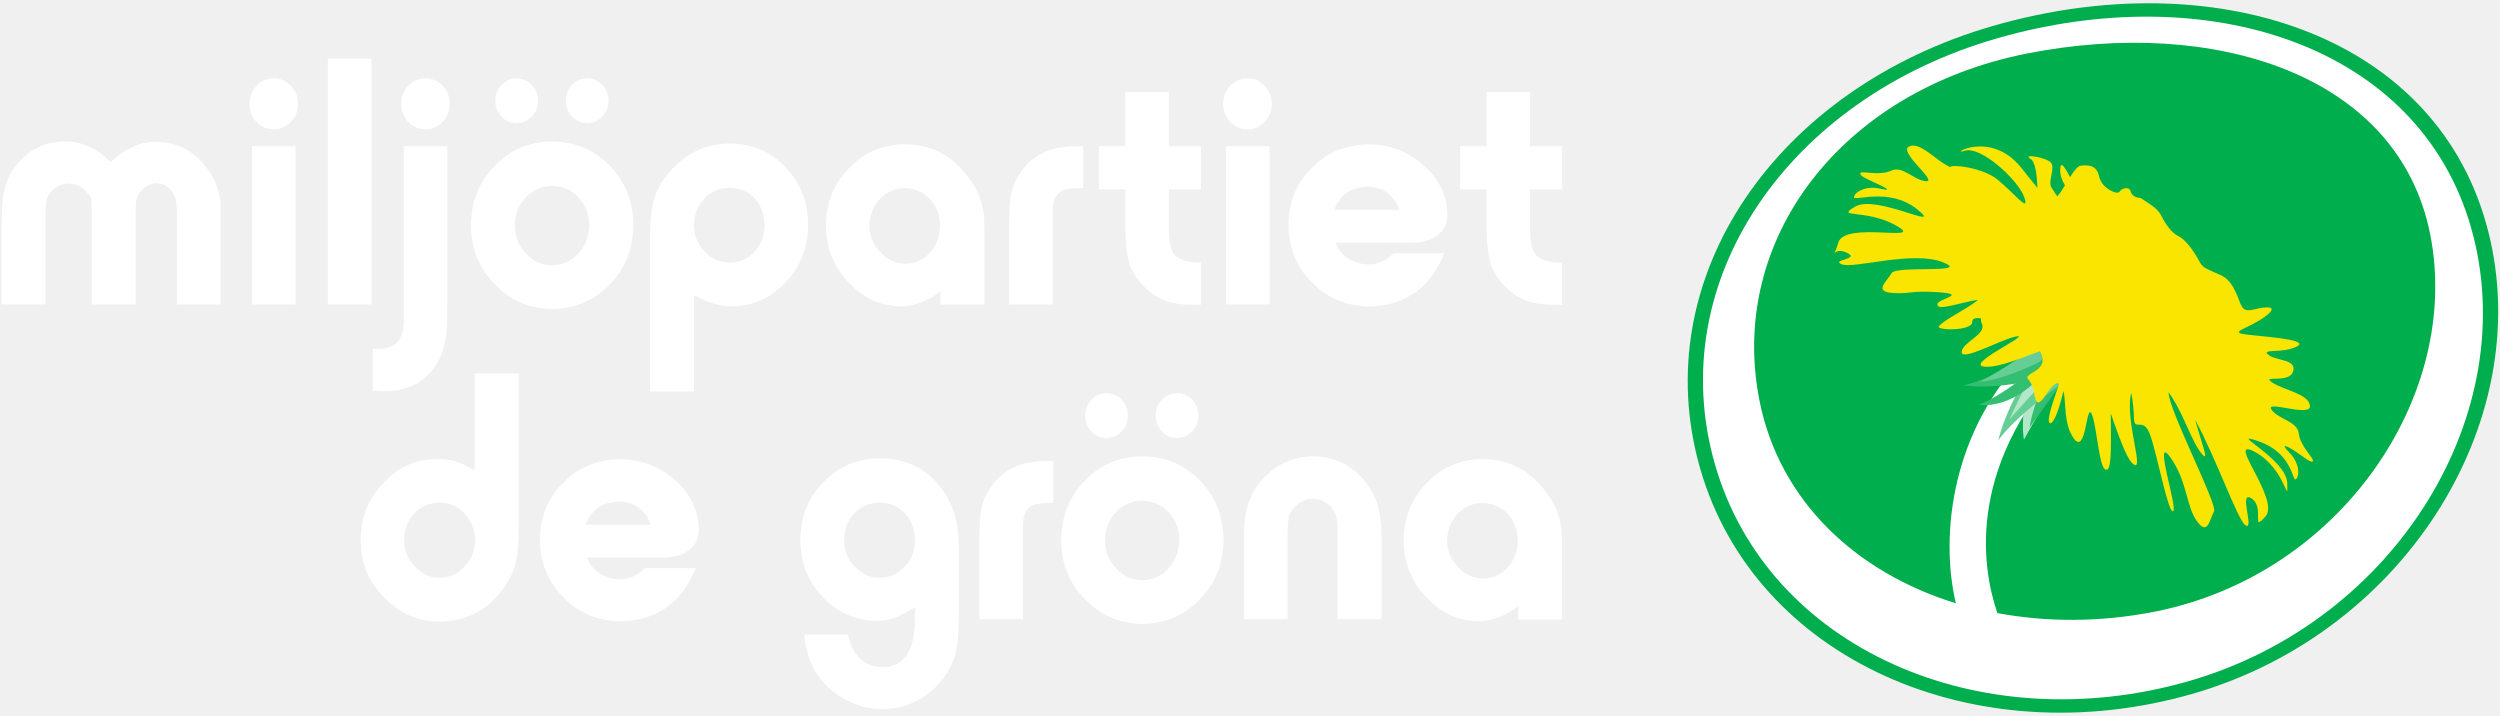
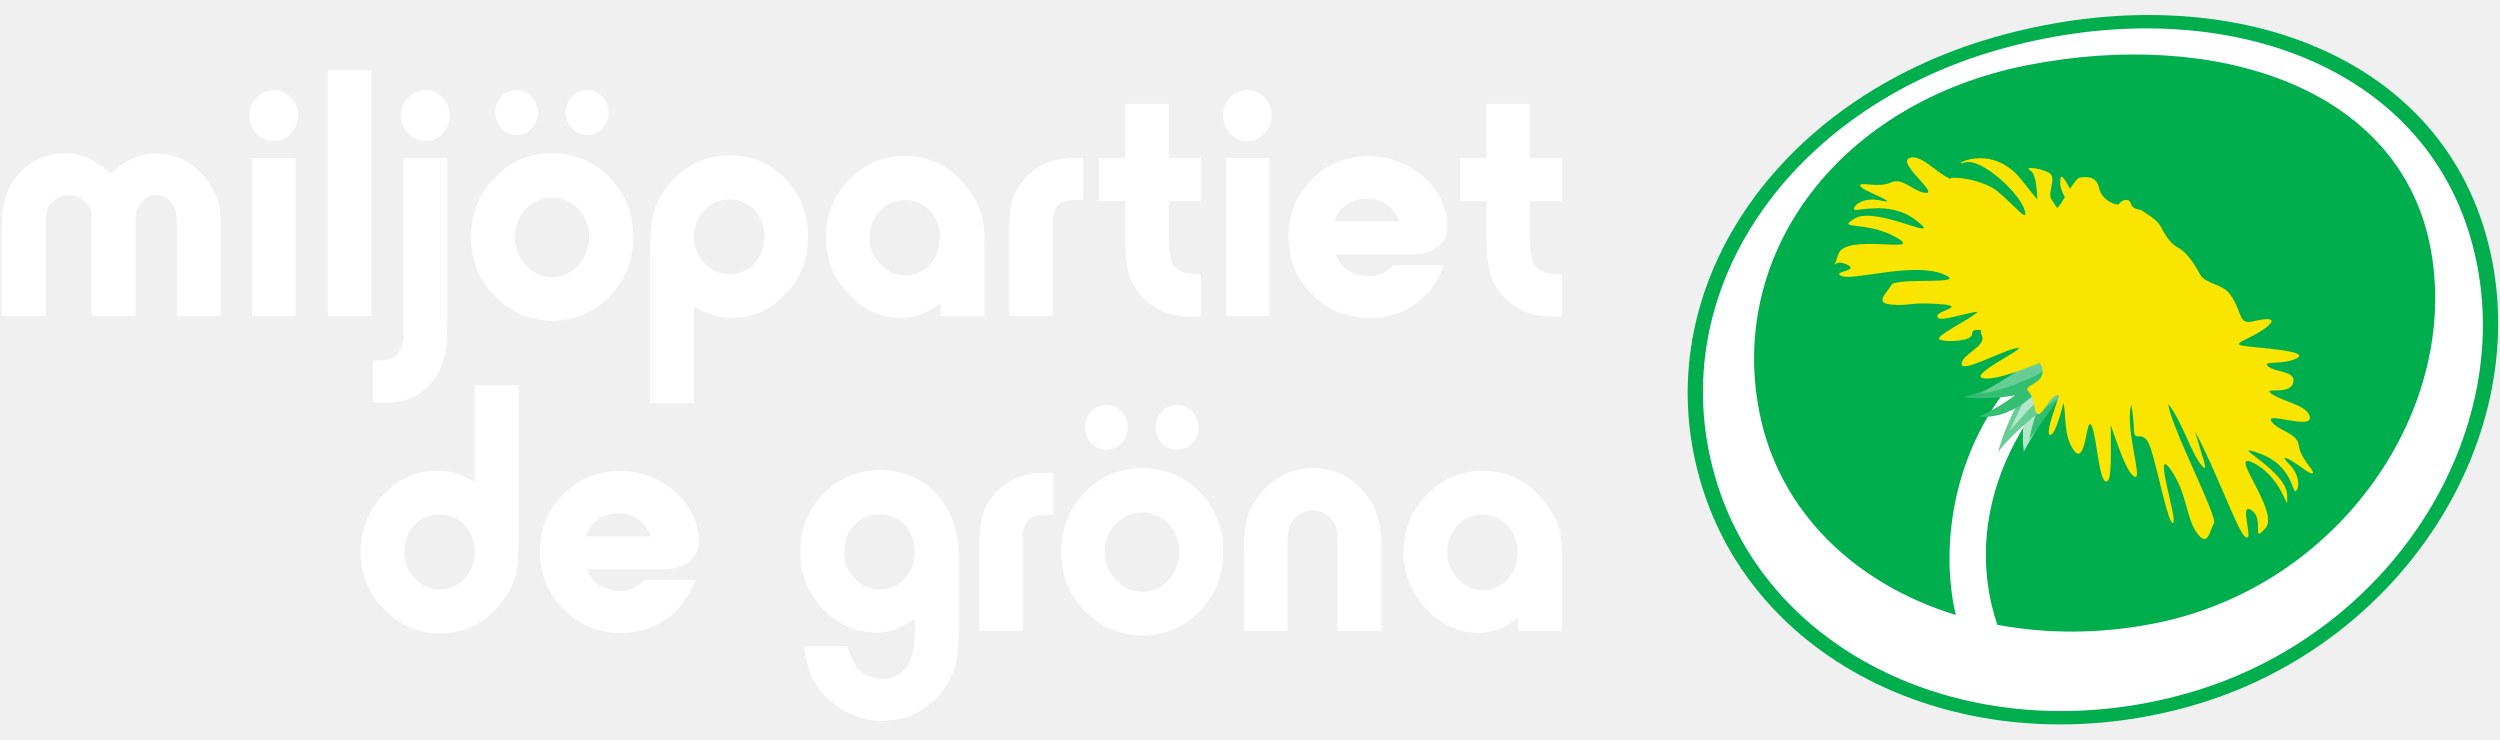
- <svg xmlns="http://www.w3.org/2000/svg" version="1.1" id="Lager_1" x="0px" y="0px" width="426px" height="122px" viewBox="0 0 426 122" enable-background="new 0 0 426 122" xml:space="preserve">
+ <svg xmlns="http://www.w3.org/2000/svg" version="1.1" id="Lager_1" x="0px" y="0px" width="426px" height="126px" viewBox="0 -2 426 126" enable-background="new 0 -2 426 126" xml:space="preserve">
  <g>
-     <path fill="#00AE4D" d="M423.579,37.881c9.324,32.568-13.09,69.769-50.064,80.371c-36.96,10.578-74.476-5.895-83.817-38.449   c-9.322-32.556,13.096-64.843,50.057-75.432C376.726-6.219,414.258,5.35,423.579,37.881z" />
+     <path fill="#00AE4D" d="M423.571,37.881c9.324,32.568-13.09,69.77-50.063,80.371c-36.96,10.578-74.477-5.895-83.817-38.449   c-9.321-32.556,13.097-64.843,50.058-75.432C376.718-6.219,414.25,5.35,423.571,37.881z" />
    <g>
-       <path fill="#FFFFFF" d="M421.063,38.77c-8.979-31.322-45.099-42.451-80.665-32.264C304.82,16.697,283.247,47.783,292.221,79.1    c8.962,31.341,45.08,47.18,80.664,36.986C408.463,105.898,430.021,70.086,421.063,38.77z M367.125,104.235    c-9.259,1.823-18.368,1.8-26.776,0.234c-2.709-7.956-5.528-25.897,13.459-44.999l-7.896,0.346    c-13.454,13.244-15.37,31.503-12.634,42.98c-17.073-5.255-30.114-17.5-33.475-34.588c-5.388-27.33,13.892-52.846,45.691-59.108    c31.812-6.247,63.239,3.536,68.621,30.878C419.492,67.3,398.929,97.977,367.125,104.235z" />
+       <path fill="#FFFFFF" d="M421.055,38.77C412.076,7.448,375.956-3.681,340.39,6.506c-35.578,10.191-57.15,41.277-48.177,72.594    c8.962,31.342,45.08,47.181,80.664,36.986C408.455,105.898,430.013,70.086,421.055,38.77z M367.117,104.234    c-9.26,1.824-18.368,1.801-26.776,0.234c-2.709-7.955-5.528-25.896,13.459-44.999l-7.896,0.346    c-13.454,13.245-15.37,31.502-12.634,42.98c-17.073-5.255-30.114-17.5-33.475-34.588c-5.388-27.33,13.892-52.846,45.69-59.108    c31.812-6.247,63.239,3.536,68.621,30.878C419.484,67.3,398.921,97.977,367.117,104.234z" />
      <g>
        <g>
-           <path fill="#B2E7CA" d="M356.864,57.201c-6.685,7.762-11.991,17.729-11.991,17.729s-1.86-9.46,6.723-20.69" />
-           <path fill="#33BE71" d="M353.242,62.375c-0.962,1.647-7.406,10.455-7.406,10.455s0.75-5.513,4.432-10.915" />
+           <path fill="#B2E7CA" d="M356.856,57.201c-6.685,7.762-11.991,17.729-11.991,17.729s-1.859-9.46,6.724-20.689" />
+           <path fill="#33BE71" d="M353.234,62.375c-0.962,1.646-7.405,10.455-7.405,10.455s0.75-5.514,4.432-10.915" />
        </g>
        <g>
          <g>
-             <path fill="#66CE94" d="M351.044,57.056c-8.271,8.089-10.561,17.999-10.561,17.999s4.085-6.049,17.616-13.986" />
+             <path fill="#66CE94" d="M351.036,57.056c-8.271,8.088-10.562,17.999-10.562,17.999s4.085-6.049,17.616-13.986" />
          </g>
-           <path fill="#B2E7CA" d="M347.596,61.773c-1.974,2.438-5.175,9.695-5.175,9.695s4.713-5.445,7.879-8.367" />
+           <path fill="#B2E7CA" d="M347.588,61.773c-1.975,2.438-5.175,9.694-5.175,9.694s4.713-5.444,7.879-8.366" />
        </g>
        <g>
-           <path fill="#33BE71" d="M351.666,55.649c-8.279,8.078-17.036,10.012-17.036,10.012s10.557,1.923,24.087-6.007" />
-           <path fill="#66CE94" d="M349.121,60.904c-8.201,4.158-11.718,4.143-11.718,4.143s5.412-2.865,9.516-6.177" />
+           <path fill="#33BE71" d="M351.657,55.649c-8.278,8.078-17.035,10.012-17.035,10.012s10.557,1.923,24.087-6.007" />
+           <path fill="#66CE94" d="M349.113,60.904c-8.2,4.159-11.718,4.143-11.718,4.143s5.412-2.865,9.517-6.177" />
        </g>
-         <path fill="#33BE71" d="M348.971,60.127c-5.774,6.623-11.778,8.844-11.778,8.844s5.335,1.037,10.712-5.076" />
+         <path fill="#33BE71" d="M348.963,60.127c-5.774,6.623-11.778,8.844-11.778,8.844s5.335,1.037,10.712-5.076" />
      </g>
-       <path fill="#F9E500" d="M391.722,73.91c-0.249-2.189-3.454-2.406-4.662-4.112c-1.195-1.71,6.771,1.409,6.556-0.653    c-0.212-2.062-4.461-2.637-6.444-3.98c-1.984-1.35,2.927,0.284,3.572-1.871c0.643-2.154-2.898-1.756-4.219-2.843    c-1.332-1.101,2.581-0.142,4.926-1.446c2.354-1.312-7.714-1.732-9.438-2.127c-1.72-0.403,1.401-1.053,3.944-2.926    c2.543-1.887,0.317-1.771-1.944-1.211c-2.264,0.54-1.974-0.777-3.137-3.156c-1.182-2.377-2.02-2.502-3.857-3.314    c-1.814-0.815-1.772-0.905-2.523-2.223c-0.729-1.334-2.142-3.283-3.313-3.83c-1.174-0.561-2.175-2.037-2.822-3.313    c-0.65-1.276-1.264-1.624-3.587-3.168c0,0-1.386,0.008-1.686-1.071c-0.311-1.088-1.672-0.488-1.959,0.039    c-0.301,0.516-3.008-0.557-3.438-2.635c-0.427-2.07-2.084-1.979-3.205-1.82c-0.491,0.078-1.11,0.928-1.744,1.929    c-0.82-1.526-1.648-2.995-1.683-1.302c-0.029,1.217,0.447,2.083,0.813,2.707c-0.483,0.799-0.942,1.512-1.325,1.869    c-0.304-0.471-0.64-1-0.951-1.445c-0.753-1.053,0.743-3.416-0.161-4.337c-0.92-0.933-4.976-1.497-3.441-0.601    c0.827,0.47,1.08,2.65,1.192,4.941c-0.684-0.814-1.521-1.859-2.679-3.32c-5.315-6.783-12.562-2.064-9.747-2.994    c2.812-0.92,9.252,5.113,10.177,7.928c0.927,2.805-1.665-0.717-4.673-3.113c-2.374-1.874-7.554-2.613-8.057-2.023l-0.136-0.15    c-2.185-0.967-4.919-4.288-6.786-3.373c-1.86,0.908,4.987,6.025,2.909,5.904c-2.095-0.125-3.949-2.736-5.957-1.782    c-2.01,0.944-5.087-0.062-5.231,0.414c-0.147,0.499,1.177,1.011,2.617,1.7c1.458,0.671,3.141,1.475,0.716,0.938    c-2.435-0.536-4.3,0.581-4.429,1.441c-0.117,0.844,5.966-1.783,10.775,2.085c4.808,3.891-6.882-2.563-10.527-0.484    c-3.635,2.104,1.795,0.326,6.993,3.283c5.191,2.963-8.765-0.85-9.888,2.846c-1.123,3.721-1.159,0.562,1.375,1.727    c2.552,1.172-2.734,1.176-0.807,1.997c1.926,0.838,12.063-2.385,17.197-0.361c5.138,2.027-7.969,0.489-8.728,1.888    c-0.766,1.406-3.061,3.09,0.102,3.351c3.142,0.247,2.995-0.469,8.01-0.106c5.032,0.377-0.34,1.103-0.274,2.049    c0.048,0.938,2.047,0.286,5.681-0.551c0.539-0.123,0.921-0.16,1.231-0.166c-2.247,1.741-5.779,3.335-6.642,4.438    c-0.613,0.763,5.638,0.856,5.649-0.678c0-0.702,0.685-0.793,1.517-0.629c-0.045,0.279-0.023,0.553,0.106,0.811    c0.992,1.914-3.387,3.223-3.416,4.914c-0.009,1.686,7.1-2.375,9.433-2.691c2.329-0.309-9.286,4.996-5.411,5.186    c2.569,0.125,6.442-1.637,9.324-2.654c0.606,1.069,0.85,2.41-0.873,3.429c-2.563,1.513-0.542,0.681-0.111,3.724    c0.661,4.625,2.681-2.479,4.249-1.605c-0.828,2.521-2.356,6.59-1.531,6.73c0.649,0.125,1.599-2.617,2.274-5.479    c0.495,1.971-0.037,5.479,1.71,8.012c2.2,3.18,2.138-6.221,3.102-4.086c0.959,2.154,1.26,10.327,2.688,9.412    c0.759-0.48,0.572-5.203,0.557-9.526c1.275,3.62,2.6,7.475,3.661,8.481c2.364,2.242-1.272-7.201-0.211-11.773    c0.017-0.053,0.028-0.117,0.048-0.166c0.292,1.516,0.427,3.139,0.452,4.209c0.041,2.539,1.625-0.456,2.821,3.078    c1.214,3.551,3.042,13.282,3.862,12.826c0.819-0.438-3.477-13.291-0.514-9.215c2.949,4.078,2.695,8.393,4.571,10.938    c1.878,2.551,2.112-0.297,2.899-1.675c0.664-1.161-7.689-17.172-7.753-20.306c2.485,3.292,3.815,8.293,5.695,10.513    c1.309,1.554,0.021-1.669-1.168-5.847c3.606,6.621,7.252,17.053,8.545,17.953c1.725,1.215-1.247-6.074,1.079-4.525    c2.335,1.535-0.174,5.951,2.387,3.055c2.557-2.892-7.052-13.826-1.8-10.975c5.249,2.861,5.634,9.477,5.493,5.277    c-0.157-4.195-10.642-9.114-4.821-7.074c5.835,2.036,5.661,6.98,6.309,6.434c0.657-0.545,0.641-2.727-1.098-4.51    c-1.733-1.782-0.39-1.138,0.951-0.264c1.337,0.859,2.698,2.09,3.031,1.713C394.445,78.197,391.97,76.115,391.722,73.91z" />
+       <path fill="#F9E500" d="M391.714,73.91c-0.249-2.189-3.454-2.406-4.662-4.112c-1.195-1.71,6.771,1.409,6.556-0.653    c-0.212-2.062-4.461-2.637-6.443-3.979c-1.984-1.351,2.927,0.284,3.571-1.871c0.644-2.154-2.897-1.756-4.219-2.843    c-1.332-1.101,2.581-0.142,4.926-1.446c2.354-1.312-7.714-1.732-9.438-2.127c-1.72-0.403,1.4-1.053,3.943-2.926    c2.544-1.887,0.317-1.771-1.943-1.211c-2.265,0.54-1.975-0.777-3.137-3.156c-1.183-2.377-2.021-2.502-3.857-3.314    c-1.814-0.815-1.772-0.905-2.523-2.223c-0.729-1.334-2.142-3.283-3.312-3.83c-1.174-0.561-2.175-2.037-2.822-3.312    c-0.649-1.276-1.264-1.624-3.587-3.168c0,0-1.386,0.008-1.686-1.071c-0.312-1.088-1.672-0.488-1.959,0.039    c-0.302,0.516-3.009-0.557-3.438-2.635c-0.427-2.07-2.084-1.979-3.205-1.82c-0.491,0.078-1.109,0.928-1.744,1.929    c-0.819-1.526-1.647-2.995-1.683-1.302c-0.029,1.217,0.447,2.083,0.812,2.707c-0.482,0.799-0.941,1.512-1.324,1.869    c-0.305-0.471-0.641-1-0.951-1.445c-0.753-1.053,0.743-3.416-0.161-4.337c-0.92-0.933-4.976-1.497-3.441-0.601    c0.827,0.47,1.08,2.65,1.192,4.941c-0.684-0.813-1.521-1.859-2.679-3.32c-5.315-6.783-12.562-2.064-9.747-2.994    c2.812-0.92,9.252,5.113,10.177,7.928c0.927,2.805-1.665-0.717-4.673-3.113c-2.374-1.874-7.554-2.613-8.058-2.023l-0.136-0.15    c-2.185-0.967-4.919-4.288-6.786-3.373c-1.859,0.908,4.987,6.025,2.909,5.904c-2.095-0.125-3.949-2.736-5.957-1.782    c-2.01,0.944-5.087-0.062-5.23,0.414c-0.147,0.499,1.177,1.011,2.616,1.7c1.458,0.671,3.142,1.475,0.717,0.938    c-2.436-0.536-4.301,0.581-4.43,1.441c-0.116,0.844,5.967-1.783,10.775,2.085c4.808,3.891-6.882-2.563-10.527-0.484    c-3.635,2.104,1.795,0.326,6.993,3.283c5.191,2.963-8.765-0.85-9.888,2.846c-1.123,3.721-1.159,0.562,1.375,1.727    c2.552,1.172-2.734,1.176-0.808,1.997c1.927,0.838,12.063-2.385,17.197-0.361c5.138,2.027-7.969,0.489-8.728,1.888    c-0.767,1.406-3.062,3.09,0.102,3.351c3.143,0.247,2.995-0.469,8.01-0.106c5.032,0.377-0.34,1.103-0.273,2.049    c0.048,0.938,2.047,0.286,5.681-0.551c0.539-0.123,0.921-0.16,1.231-0.166c-2.247,1.741-5.779,3.335-6.643,4.438    c-0.612,0.763,5.639,0.856,5.649-0.678c0-0.702,0.685-0.793,1.517-0.629c-0.045,0.279-0.022,0.553,0.106,0.811    c0.992,1.914-3.387,3.223-3.416,4.914c-0.009,1.687,7.1-2.375,9.433-2.691c2.329-0.309-9.286,4.996-5.411,5.186    c2.569,0.125,6.442-1.637,9.324-2.654c0.606,1.069,0.851,2.41-0.873,3.43c-2.562,1.512-0.542,0.681-0.11,3.724    c0.66,4.625,2.681-2.479,4.249-1.605c-0.828,2.521-2.356,6.591-1.531,6.73c0.648,0.125,1.599-2.617,2.273-5.479    c0.495,1.971-0.037,5.479,1.71,8.012c2.2,3.181,2.139-6.221,3.103-4.086c0.959,2.154,1.26,10.328,2.688,9.412    c0.76-0.479,0.572-5.203,0.558-9.525c1.274,3.619,2.6,7.475,3.661,8.48c2.363,2.242-1.272-7.201-0.212-11.772    c0.018-0.054,0.028-0.117,0.049-0.166c0.292,1.516,0.427,3.139,0.451,4.209c0.041,2.539,1.625-0.456,2.821,3.077    c1.214,3.552,3.042,13.283,3.862,12.826c0.819-0.438-3.478-13.291-0.514-9.215c2.948,4.078,2.694,8.394,4.57,10.938    c1.878,2.551,2.112-0.297,2.899-1.675c0.664-1.161-7.689-17.172-7.753-20.307c2.484,3.293,3.814,8.293,5.694,10.514    c1.31,1.554,0.021-1.67-1.168-5.848c3.606,6.621,7.252,17.053,8.545,17.953c1.726,1.215-1.246-6.074,1.079-4.525    c2.335,1.535-0.174,5.951,2.388,3.056c2.557-2.892-7.053-13.826-1.801-10.976c5.249,2.861,5.635,9.478,5.493,5.277    c-0.156-4.195-10.642-9.113-4.82-7.074c5.835,2.036,5.661,6.98,6.309,6.435c0.657-0.546,0.641-2.728-1.098-4.511    c-1.733-1.781-0.391-1.138,0.95-0.264c1.338,0.859,2.698,2.09,3.031,1.713C394.437,78.197,391.962,76.115,391.714,73.91z" />
    </g>
    <g>
-       <path fill="#FFFFFF" d="M30.159,51.869v-15.51c0-1.547-0.176-2.609-0.536-3.182c-0.636-1.268-1.641-1.926-2.98-1.96    c-1.22,0.034-2.21,0.647-2.968,1.833c-0.371,0.618-0.559,1.255-0.559,1.933v1.441v15.444h-7.478V36.425    c0-1.09-0.025-1.83-0.063-2.233c-0.048-0.389-0.225-0.771-0.541-1.141c-0.783-1.141-1.901-1.731-3.357-1.775    c-1.396,0.044-2.502,0.646-3.326,1.84c-0.251,0.364-0.396,0.744-0.439,1.133c-0.083,0.371-0.128,1.115-0.128,2.236v15.385H0.301    V37.672c0-2.244,0.138-3.982,0.419-5.209C0.973,31.3,1.44,30.154,2.11,29.027c2.162-3.201,5.12-4.834,8.884-4.919    c3.001,0,5.608,1.173,7.808,3.526c2.546-2.354,5.14-3.506,7.778-3.471c3.799,0.041,6.803,1.706,8.997,4.979    c0.815,1.119,1.356,2.285,1.64,3.49c0.195,0.633,0.317,1.352,0.359,2.154c0,0.837,0,1.816,0,2.938v14.144H30.159z" />
-       <path fill="#FFFFFF" d="M50.364,51.869H42.95V24.918h7.414V51.869z" />
-       <path fill="#FFFFFF" d="M55.871,51.869V9.988h7.425v41.881H55.871z" />
-       <path fill="#FFFFFF" d="M63.517,59.437c0.377,0,0.701,0,0.982,0c2.906,0.041,4.344-1.595,4.306-4.897v-2.52V24.911h7.417v26.882    c0,1.588-0.018,2.875-0.058,3.828c-0.122,2.887-0.892,5.285-2.315,7.205c-1.861,2.512-4.592,3.795-8.193,3.829    c-0.5,0-1.205-0.034-2.139-0.117V59.437z" />
-       <path fill="#FFFFFF" d="M107.925,38.377c-0.047,4.05-1.378,7.405-4.014,10.072c-2.59,2.738-5.855,4.146-9.794,4.223    c-3.935-0.076-7.2-1.484-9.794-4.229c-2.678-2.68-4.031-6.016-4.07-10.023c0.039-4.066,1.393-7.459,4.07-10.176    c2.594-2.719,5.838-4.1,9.735-4.136c3.939,0.036,7.224,1.421,9.853,4.144C106.547,30.928,107.878,34.306,107.925,38.377z     M100.421,38.318c-0.047-1.875-0.674-3.447-1.877-4.711c-1.182-1.252-2.688-1.895-4.508-1.936    c-1.732,0.041-3.205,0.684-4.409,1.936c-1.257,1.264-1.892,2.85-1.892,4.77c0,1.926,0.635,3.529,1.892,4.811    c1.204,1.348,2.701,2.021,4.478,2.021c1.816-0.047,3.32-0.735,4.499-2.081C99.774,41.837,100.374,40.234,100.421,38.318z" />
-       <path fill="#FFFFFF" d="M110.769,41.656c-0.043-3.295,0.158-5.748,0.598-7.361c0.415-1.626,1.221-3.179,2.436-4.639    c2.771-3.428,6.287-5.172,10.547-5.21c3.801,0.038,6.958,1.376,9.473,4.011c2.55,2.633,3.848,5.912,3.886,9.85    c-0.038,3.848-1.3,7.078-3.771,9.713c-2.478,2.711-5.513,4.1-9.119,4.182c-1.977,0.046-4.174-0.59-6.572-1.922v16.435h-7.477    V41.656z M118.245,38.299c0,1.793,0.592,3.283,1.756,4.483c1.125,1.3,2.576,1.95,4.348,1.95c1.738,0,3.18-0.65,4.31-1.95    c1.042-1.155,1.597-2.63,1.632-4.421c-0.035-1.793-0.603-3.32-1.69-4.578c-1.133-1.164-2.557-1.764-4.252-1.805    c-1.709,0.041-3.137,0.641-4.286,1.805C118.892,34.998,118.286,36.511,118.245,38.299z" />
-       <path fill="#FFFFFF" d="M160.27,51.901v-2.22c-2.364,1.721-4.651,2.565-6.892,2.52c-3.443-0.082-6.384-1.455-8.812-4.131    c-2.521-2.635-3.785-5.834-3.832-9.6c0.047-3.949,1.358-7.211,3.952-9.812c2.518-2.676,5.683-4.038,9.509-4.078    c4.486,0.04,8.096,1.925,10.809,5.643c1.051,1.346,1.783,2.758,2.197,4.225c0.25,0.764,0.402,1.598,0.483,2.518    c0.041,0.921,0.06,1.971,0.06,3.133v11.804H160.27z M160.177,37.998c-0.117-1.658-0.746-3.074-1.869-4.258    c-1.128-1.08-2.531-1.648-4.191-1.689c-1.617,0.041-3.004,0.653-4.156,1.809c-1.166,1.268-1.766,2.802-1.812,4.594    c0,1.8,0.627,3.3,1.877,4.509c1.15,1.308,2.566,1.958,4.276,1.958c1.692,0,3.11-0.65,4.245-1.958    c1.044-1.165,1.588-2.688,1.631-4.569C160.177,38.277,160.177,38.143,160.177,37.998z" />
-       <path fill="#FFFFFF" d="M171.964,51.869V38.037c0-2.445,0.142-4.254,0.416-5.395c0.263-1.117,0.793-2.256,1.611-3.375    c1.971-2.902,5.096-4.35,9.362-4.35c0.282,0,0.683,0,1.221,0v7.109c-0.378,0.042-0.684,0.059-0.925,0.059    c-1.595-0.041-2.713,0.255-3.336,0.887c-0.664,0.658-0.977,1.781-0.932,3.378v15.519H171.964z" />
-       <path fill="#FFFFFF" d="M204.64,51.939c-0.559,0-1.062,0-1.512,0c-1.629,0-3.084-0.209-4.37-0.609    c-1.582-0.6-3.008-1.587-4.271-2.982c-1.052-1.161-1.748-2.407-2.11-3.716c-0.373-1.282-0.582-3.149-0.62-5.581v-2.059v-4.722    h-4.502v-7.353h4.502v-9.229h7.411v9.229h5.473v7.353h-5.473v5.401v1.076c0,1.215,0.059,2.094,0.188,2.646    c0.073,0.592,0.243,1.12,0.493,1.567c0.332,0.632,0.868,1.069,1.643,1.315c0.728,0.309,1.781,0.467,3.148,0.467V51.939z" />
-       <path fill="#FFFFFF" d="M216.321,51.869h-7.416V24.918h7.416V51.869z" />
-       <path fill="#FFFFFF" d="M266.187,51.939c-0.551,0-1.057,0-1.521,0c-1.614,0-3.075-0.209-4.361-0.609    c-1.576-0.6-3.006-1.587-4.273-2.982c-1.044-1.161-1.751-2.407-2.104-3.716c-0.371-1.282-0.58-3.149-0.622-5.581v-2.059v-4.722    h-4.498v-7.353h4.498v-9.229h7.415v9.229h5.468v7.353h-5.468v5.401v1.076c0,1.215,0.053,2.094,0.176,2.646    c0.079,0.592,0.251,1.12,0.506,1.567c0.317,0.632,0.868,1.069,1.638,1.315c0.731,0.309,1.775,0.467,3.148,0.467V51.939z" />
-       <ellipse fill="#FFFFFF" cx="46.642" cy="17.697" rx="4.146" ry="4.354" />
-       <ellipse fill="#FFFFFF" cx="212.566" cy="17.697" rx="4.146" ry="4.354" />
-       <ellipse fill="#FFFFFF" cx="72.5" cy="17.697" rx="4.147" ry="4.354" />
-       <path fill="#FFFFFF" d="M91.675,17.172c0,2.11-1.633,3.822-3.645,3.822s-3.644-1.712-3.644-3.822c0-2.115,1.632-3.827,3.644-3.827    S91.675,15.057,91.675,17.172z" />
-       <path fill="#FFFFFF" d="M103.7,17.172c0,2.11-1.633,3.822-3.645,3.822c-2.014,0-3.645-1.712-3.645-3.822    c0-2.115,1.631-3.827,3.645-3.827C102.067,13.345,103.7,15.057,103.7,17.172z" />
+       <path fill="#FFFFFF" d="M30.152,51.869v-15.51c0-1.547-0.177-2.609-0.536-3.182c-0.637-1.268-1.642-1.926-2.98-1.96    c-1.22,0.034-2.21,0.647-2.968,1.833c-0.371,0.618-0.559,1.255-0.559,1.933v1.441v15.444H15.63V36.425    c0-1.09-0.025-1.83-0.062-2.233c-0.049-0.389-0.226-0.771-0.541-1.141c-0.783-1.141-1.901-1.731-3.357-1.775    c-1.396,0.044-2.502,0.646-3.326,1.84c-0.251,0.364-0.396,0.744-0.438,1.133c-0.083,0.371-0.128,1.115-0.128,2.236V51.87H0.293    V37.672c0-2.244,0.138-3.982,0.419-5.209c0.253-1.163,0.72-2.309,1.39-3.436c2.162-3.201,5.12-4.834,8.885-4.919    c3.001,0,5.607,1.173,7.808,3.526c2.546-2.354,5.14-3.506,7.778-3.471c3.799,0.041,6.803,1.706,8.997,4.979    c0.814,1.119,1.355,2.285,1.64,3.49c0.195,0.633,0.317,1.352,0.359,2.154c0,0.837,0,1.816,0,2.938v14.144L30.152,51.869    L30.152,51.869z" />
+       <path fill="#FFFFFF" d="M50.356,51.869h-7.413V24.918h7.413V51.869z" />
+       <path fill="#FFFFFF" d="M55.864,51.869V9.988h7.425v41.881H55.864z" />
+       <path fill="#FFFFFF" d="M63.509,59.437c0.377,0,0.701,0,0.982,0c2.905,0.041,4.344-1.595,4.306-4.897v-2.52V24.911h7.417v26.882    c0,1.588-0.018,2.875-0.058,3.828c-0.122,2.887-0.893,5.285-2.315,7.205c-1.861,2.512-4.592,3.795-8.193,3.829    c-0.5,0-1.204-0.034-2.139-0.117V59.437z" />
+       <path fill="#FFFFFF" d="M107.917,38.377c-0.047,4.05-1.378,7.405-4.014,10.072c-2.591,2.738-5.855,4.146-9.794,4.223    c-3.936-0.076-7.2-1.484-9.794-4.229c-2.679-2.68-4.031-6.016-4.07-10.023c0.039-4.066,1.393-7.459,4.07-10.176    c2.594-2.719,5.838-4.1,9.734-4.136c3.939,0.036,7.225,1.421,9.854,4.144C106.539,30.928,107.87,34.306,107.917,38.377z     M100.413,38.318c-0.047-1.875-0.674-3.447-1.877-4.711c-1.183-1.252-2.688-1.895-4.508-1.936    c-1.732,0.041-3.205,0.684-4.409,1.936c-1.257,1.264-1.893,2.85-1.893,4.77c0,1.926,0.636,3.529,1.893,4.811    c1.204,1.348,2.701,2.021,4.478,2.021c1.816-0.047,3.32-0.735,4.499-2.081C99.766,41.837,100.366,40.234,100.413,38.318z" />
+       <path fill="#FFFFFF" d="M110.761,41.656c-0.043-3.295,0.158-5.748,0.599-7.361c0.415-1.626,1.221-3.179,2.436-4.639    c2.771-3.428,6.287-5.172,10.547-5.21c3.801,0.038,6.958,1.376,9.473,4.011c2.551,2.633,3.849,5.912,3.887,9.85    c-0.038,3.848-1.3,7.078-3.771,9.713c-2.478,2.711-5.513,4.1-9.119,4.182c-1.977,0.046-4.174-0.59-6.571-1.922v16.435h-7.478    L110.761,41.656L110.761,41.656z M118.238,38.299c0,1.793,0.592,3.283,1.756,4.483c1.125,1.3,2.576,1.95,4.348,1.95    c1.738,0,3.18-0.65,4.311-1.95c1.042-1.155,1.597-2.63,1.632-4.421c-0.035-1.793-0.604-3.32-1.69-4.578    c-1.133-1.164-2.557-1.764-4.252-1.805c-1.709,0.041-3.137,0.641-4.286,1.805C118.884,34.998,118.279,36.511,118.238,38.299z" />
+       <path fill="#FFFFFF" d="M160.262,51.901v-2.22c-2.364,1.721-4.65,2.565-6.892,2.52c-3.443-0.082-6.384-1.455-8.812-4.131    c-2.521-2.635-3.785-5.834-3.832-9.6c0.047-3.949,1.358-7.211,3.952-9.812c2.519-2.676,5.684-4.038,9.509-4.078    c4.486,0.04,8.097,1.925,10.81,5.643c1.051,1.346,1.783,2.758,2.197,4.225c0.25,0.764,0.401,1.598,0.482,2.518    c0.041,0.921,0.061,1.971,0.061,3.133v11.804h-7.475V51.901z M160.169,37.998c-0.117-1.658-0.746-3.074-1.869-4.258    c-1.128-1.08-2.531-1.648-4.19-1.689c-1.617,0.041-3.005,0.653-4.156,1.809c-1.166,1.268-1.767,2.802-1.812,4.594    c0,1.8,0.627,3.3,1.877,4.509c1.15,1.308,2.566,1.958,4.276,1.958c1.692,0,3.11-0.65,4.245-1.958    c1.044-1.165,1.588-2.688,1.631-4.569C160.169,38.277,160.169,38.143,160.169,37.998z" />
+       <path fill="#FFFFFF" d="M171.956,51.869V38.037c0-2.445,0.142-4.254,0.416-5.395c0.263-1.117,0.793-2.256,1.611-3.375    c1.971-2.902,5.096-4.35,9.361-4.35c0.282,0,0.684,0,1.222,0v7.109c-0.379,0.042-0.685,0.059-0.926,0.059    c-1.595-0.041-2.713,0.255-3.336,0.887c-0.664,0.658-0.977,1.781-0.932,3.378v15.519H171.956z" />
+       <path fill="#FFFFFF" d="M204.632,51.939c-0.559,0-1.062,0-1.512,0c-1.629,0-3.084-0.209-4.37-0.609    c-1.582-0.6-3.008-1.587-4.271-2.982c-1.052-1.161-1.748-2.407-2.109-3.716c-0.373-1.282-0.582-3.149-0.62-5.581v-2.059V32.27    h-4.502v-7.353h4.502v-9.229h7.411v9.229h5.473v7.353h-5.473v5.401v1.076c0,1.215,0.059,2.094,0.188,2.646    c0.073,0.592,0.243,1.12,0.493,1.567c0.332,0.632,0.868,1.069,1.644,1.315c0.728,0.309,1.78,0.467,3.147,0.467V51.939    L204.632,51.939z" />
+       <path fill="#FFFFFF" d="M216.313,51.869h-7.416V24.918h7.416V51.869z" />
+       <path fill="#FFFFFF" d="M266.179,51.939c-0.551,0-1.057,0-1.521,0c-1.614,0-3.075-0.209-4.361-0.609    c-1.576-0.6-3.006-1.587-4.272-2.982c-1.045-1.161-1.752-2.407-2.104-3.716c-0.371-1.282-0.58-3.149-0.622-5.581v-2.059V32.27    H248.8v-7.353h4.498v-9.229h7.415v9.229h5.468v7.353h-5.468v5.401v1.076c0,1.215,0.053,2.094,0.176,2.646    c0.079,0.592,0.251,1.12,0.506,1.567c0.317,0.632,0.868,1.069,1.639,1.315c0.73,0.309,1.774,0.467,3.147,0.467v7.197H266.179z" />
+       <ellipse fill="#FFFFFF" cx="46.634" cy="17.697" rx="4.146" ry="4.354" />
+       <ellipse fill="#FFFFFF" cx="212.558" cy="17.697" rx="4.146" ry="4.354" />
+       <ellipse fill="#FFFFFF" cx="72.492" cy="17.697" rx="4.146" ry="4.354" />
+       <path fill="#FFFFFF" d="M91.667,17.172c0,2.11-1.633,3.822-3.646,3.822c-2.012,0-3.644-1.712-3.644-3.822    c0-2.115,1.632-3.827,3.644-3.827C90.034,13.345,91.667,15.057,91.667,17.172z" />
+       <path fill="#FFFFFF" d="M103.693,17.172c0,2.11-1.634,3.822-3.646,3.822c-2.014,0-3.645-1.712-3.645-3.822    c0-2.115,1.631-3.827,3.645-3.827C102.059,13.345,103.693,15.057,103.693,17.172z" />
      <g>
        <g>
-           <path fill="#FFFFFF" d="M246.116,43.16c-2.408,5.928-6.697,8.95-12.851,9.063c-3.904-0.083-7.135-1.439-9.688-4.083      c-2.641-2.603-3.981-5.865-4.022-9.802c0.041-3.952,1.382-7.214,4.022-9.775c2.553-2.594,5.762-3.926,9.619-3.962      c3.647,0.036,6.788,1.239,9.419,3.593c2.607,2.315,3.939,5.1,4.021,8.359c0,1.479-0.541,2.636-1.623,3.481      c-1.105,0.877-2.58,1.318-4.424,1.318h-12.998c0.629,1.596,1.625,2.635,2.976,3.124c0.817,0.386,1.664,0.581,2.55,0.581      c1.55,0.04,3-0.585,4.35-1.898H246.116z M238.483,35.754c-1.068-2.62-2.898-3.929-5.489-3.929      c-2.767,0.044-4.648,1.35-5.647,3.929H238.483z" />
+           <path fill="#FFFFFF" d="M246.109,43.16c-2.408,5.928-6.697,8.95-12.852,9.063c-3.904-0.083-7.135-1.439-9.688-4.083      c-2.642-2.603-3.981-5.865-4.022-9.802c0.041-3.952,1.382-7.214,4.022-9.775c2.553-2.594,5.762-3.926,9.618-3.962      c3.647,0.036,6.788,1.239,9.42,3.593c2.606,2.315,3.938,5.1,4.021,8.359c0,1.479-0.541,2.636-1.623,3.481      c-1.104,0.877-2.58,1.318-4.424,1.318h-12.998c0.629,1.596,1.625,2.635,2.976,3.124c0.817,0.386,1.664,0.581,2.551,0.581      c1.55,0.04,3-0.585,4.35-1.898L246.109,43.16L246.109,43.16z M238.475,35.754c-1.067-2.62-2.897-3.929-5.488-3.929      c-2.768,0.044-4.648,1.35-5.647,3.929H238.475z" />
        </g>
      </g>
    </g>
    <g>
-       <path fill="#FFFFFF" d="M192.194,70.816c0,2.111-1.628,3.826-3.644,3.826c-2.01,0-3.643-1.715-3.643-3.826    c0-2.115,1.633-3.824,3.643-3.824C190.566,66.992,192.194,68.701,192.194,70.816z" />
-       <ellipse fill="#FFFFFF" cx="200.576" cy="70.816" rx="3.644" ry="3.826" />
+       <path fill="#FFFFFF" d="M192.186,70.816c0,2.11-1.628,3.826-3.644,3.826c-2.01,0-3.643-1.716-3.643-3.826    c0-2.115,1.633-3.824,3.643-3.824C190.558,66.992,192.186,68.701,192.186,70.816z" />
+       <ellipse fill="#FFFFFF" cx="200.569" cy="70.816" rx="3.644" ry="3.826" />
      <g>
-         <path fill="#FFFFFF" d="M88.386,90.061c0,2.26-0.129,4.069-0.413,5.433c-0.273,1.385-0.841,2.722-1.692,4.005     c-2.666,4.205-6.445,6.339-11.312,6.426c-3.828-0.045-6.995-1.418-9.507-4.133c-2.632-2.591-3.967-5.84-4.007-9.76     c0.04-3.896,1.337-7.141,3.887-9.734c2.429-2.667,5.422-4.03,8.994-4.069c1.175,0,2.219,0.103,3.109,0.3     c0.924,0.32,2.082,0.846,3.436,1.602V63.637h7.506V90.061z M68.87,92.074c0.036,1.789,0.644,3.265,1.805,4.426     c1.151,1.296,2.562,1.945,4.215,1.945c1.74,0,3.185-0.649,4.303-1.945c1.125-1.161,1.721-2.637,1.781-4.426     c-0.061-1.788-0.656-3.307-1.781-4.574c-1.118-1.203-2.562-1.819-4.303-1.863c-1.703,0.044-3.124,0.645-4.271,1.8     C69.453,88.662,68.87,90.208,68.87,92.074z" />
-         <path fill="#FFFFFF" d="M144.474,108.12c0.791,3.627,2.748,5.487,5.876,5.559c3.603-0.03,5.452-2.62,5.556-7.769l0.057-2.451     c-1.51,0.92-2.707,1.531-3.595,1.838c-0.892,0.328-1.924,0.488-3.112,0.488c-3.604-0.085-6.616-1.433-9.054-4.074     c-2.513-2.594-3.794-5.82-3.829-9.66c0.035-4.035,1.371-7.342,4.009-9.945c2.52-2.635,5.704-3.973,9.569-4.01     c4.021,0.037,7.244,1.412,9.65,4.135c2.48,2.678,3.738,6.256,3.779,10.729v11.954c0,2.718-0.176,4.84-0.541,6.379     c-0.412,1.553-1.146,3.02-2.193,4.42c-2.633,3.338-6.084,5.052-10.346,5.133c-2.553-0.035-4.879-0.736-6.983-2.082     c-2.153-1.28-3.778-3.036-4.871-5.256c-0.386-0.763-0.661-1.516-0.823-2.273c-0.247-0.75-0.455-1.795-0.613-3.114H144.474z      M155.906,91.973c-0.062-1.84-0.637-3.354-1.729-4.536c-1.124-1.167-2.564-1.769-4.307-1.81c-1.699,0.041-3.123,0.643-4.271,1.81     c-1.172,1.183-1.752,2.708-1.752,4.595c0,1.801,0.58,3.279,1.752,4.443c1.148,1.307,2.572,1.963,4.271,1.963     c1.742,0,3.183-0.629,4.307-1.896C155.33,95.378,155.906,93.846,155.906,91.973z" />
-         <path fill="#FFFFFF" d="M166.89,105.518V91.684c0-2.445,0.134-4.252,0.415-5.393c0.257-1.118,0.794-2.256,1.604-3.377     c1.99-2.902,5.102-4.352,9.363-4.352c0.28,0,0.684,0,1.227,0v7.113c-0.38,0.037-0.683,0.059-0.936,0.059     c-1.588-0.043-2.697,0.252-3.33,0.887c-0.661,0.657-0.965,1.781-0.928,3.375v15.521H166.89z" />
-         <path fill="#FFFFFF" d="M208.487,92.022c-0.044,4.05-1.383,7.407-4.015,10.075c-2.591,2.734-5.855,4.145-9.79,4.223     c-3.938-0.078-7.209-1.488-9.805-4.229c-2.664-2.683-4.022-6.017-4.061-10.024c0.038-4.063,1.396-7.458,4.061-10.173     c2.596-2.72,5.847-4.104,9.742-4.137c3.938,0.032,7.218,1.419,9.853,4.144C207.104,84.576,208.443,87.953,208.487,92.022z      M200.975,91.967c-0.041-1.873-0.662-3.447-1.866-4.715c-1.188-1.25-2.691-1.895-4.504-1.932     c-1.741,0.037-3.21,0.682-4.418,1.932c-1.257,1.268-1.896,2.85-1.896,4.771c0,1.925,0.639,3.531,1.896,4.812     c1.208,1.346,2.701,2.023,4.478,2.023c1.815-0.049,3.317-0.736,4.507-2.084C200.331,95.484,200.934,93.881,200.975,91.967z" />
-         <path fill="#FFFFFF" d="M227.913,105.518V91.202c0-1.239-0.02-2.127-0.08-2.63c-0.084-0.557-0.243-1.014-0.481-1.377     c-0.849-1.437-2.062-2.17-3.655-2.211c-0.688,0-1.38,0.19-2.058,0.577c-0.689,0.446-1.245,1.001-1.653,1.634     c-0.245,0.363-0.387,0.803-0.421,1.315c-0.116,0.506-0.179,1.427-0.179,2.752v14.255h-7.419V91.568     c0-2.088,0.185-3.797,0.538-5.152c0.375-1.321,0.975-2.545,1.782-3.681c2.399-3.231,5.539-4.896,9.421-4.979     c3.979,0.032,7.158,1.738,9.51,5.087c1.492,2.086,2.222,4.916,2.179,8.469v14.205H227.913z" />
-         <path fill="#FFFFFF" d="M258.711,105.551v-2.221c-2.36,1.719-4.656,2.568-6.886,2.52c-3.449-0.082-6.385-1.456-8.816-4.132     c-2.514-2.638-3.791-5.834-3.83-9.603c0.039-3.945,1.354-7.207,3.951-9.81c2.512-2.676,5.688-4.039,9.505-4.078     c4.493,0.039,8.093,1.925,10.809,5.644c1.058,1.343,1.795,2.758,2.204,4.225c0.244,0.762,0.399,1.598,0.481,2.518     c0.036,0.919,0.058,1.967,0.058,3.133v11.805H258.711z M258.622,91.645c-0.12-1.658-0.748-3.072-1.866-4.258     c-1.131-1.078-2.531-1.645-4.195-1.687c-1.614,0.042-3.005,0.649-4.151,1.808c-1.172,1.266-1.777,2.801-1.816,4.591     c0,1.804,0.631,3.304,1.879,4.513c1.143,1.304,2.566,1.957,4.269,1.957c1.699,0,3.119-0.653,4.243-1.957     c1.06-1.166,1.598-2.689,1.639-4.574C258.622,91.925,258.622,91.786,258.622,91.645z" />
+         <path fill="#FFFFFF" d="M88.378,90.061c0,2.26-0.129,4.069-0.413,5.434c-0.272,1.385-0.841,2.722-1.692,4.005     c-2.665,4.205-6.444,6.339-11.312,6.426c-3.828-0.045-6.995-1.418-9.507-4.133c-2.632-2.591-3.967-5.84-4.007-9.76     c0.04-3.896,1.337-7.142,3.887-9.734c2.429-2.667,5.422-4.03,8.994-4.069c1.175,0,2.219,0.104,3.108,0.301     c0.925,0.32,2.082,0.846,3.437,1.602V63.637h7.506L88.378,90.061L88.378,90.061z M68.863,92.074     c0.035,1.789,0.644,3.265,1.805,4.426c1.151,1.296,2.562,1.945,4.215,1.945c1.74,0,3.186-0.649,4.303-1.945     c1.125-1.161,1.722-2.637,1.781-4.426c-0.061-1.788-0.656-3.307-1.781-4.574c-1.117-1.203-2.562-1.818-4.303-1.863     c-1.703,0.045-3.124,0.646-4.271,1.801C69.446,88.662,68.863,90.208,68.863,92.074z" />
+         <path fill="#FFFFFF" d="M144.466,108.12c0.791,3.627,2.748,5.487,5.876,5.56c3.604-0.031,5.452-2.621,5.556-7.77l0.058-2.451     c-1.51,0.92-2.707,1.531-3.595,1.838c-0.893,0.328-1.925,0.488-3.112,0.488c-3.604-0.085-6.616-1.434-9.054-4.074     c-2.514-2.594-3.794-5.82-3.829-9.66c0.035-4.035,1.371-7.342,4.009-9.945c2.52-2.635,5.704-3.973,9.569-4.01     c4.021,0.037,7.243,1.412,9.649,4.135c2.48,2.679,3.738,6.256,3.779,10.729v11.954c0,2.718-0.176,4.84-0.541,6.379     c-0.412,1.553-1.146,3.02-2.193,4.42c-2.633,3.338-6.084,5.053-10.346,5.133c-2.553-0.035-4.879-0.736-6.983-2.082     c-2.152-1.279-3.777-3.035-4.871-5.256c-0.386-0.763-0.66-1.516-0.822-2.273c-0.247-0.75-0.455-1.795-0.613-3.113L144.466,108.12     L144.466,108.12z M155.898,91.973c-0.062-1.84-0.637-3.354-1.729-4.535c-1.124-1.168-2.564-1.77-4.307-1.811     c-1.699,0.041-3.123,0.643-4.271,1.811c-1.172,1.183-1.752,2.707-1.752,4.595c0,1.801,0.58,3.278,1.752,4.442     c1.148,1.308,2.572,1.963,4.271,1.963c1.741,0,3.183-0.629,4.307-1.896C155.323,95.378,155.898,93.846,155.898,91.973z" />
+         <path fill="#FFFFFF" d="M166.882,105.518V91.684c0-2.444,0.134-4.252,0.415-5.393c0.257-1.118,0.794-2.256,1.604-3.377     c1.989-2.902,5.102-4.352,9.362-4.352c0.28,0,0.685,0,1.228,0v7.112c-0.38,0.037-0.684,0.06-0.937,0.06     c-1.588-0.043-2.696,0.252-3.33,0.887c-0.661,0.656-0.965,1.781-0.928,3.375v15.521H166.882L166.882,105.518z" />
+         <path fill="#FFFFFF" d="M208.479,92.021c-0.044,4.051-1.383,7.408-4.015,10.076c-2.591,2.733-5.854,4.145-9.79,4.223     c-3.938-0.078-7.209-1.488-9.805-4.229c-2.664-2.683-4.022-6.017-4.062-10.024c0.038-4.062,1.396-7.457,4.062-10.172     c2.596-2.721,5.847-4.104,9.742-4.138c3.938,0.032,7.218,1.419,9.853,4.144C207.096,84.576,208.435,87.953,208.479,92.021z      M200.967,91.967c-0.041-1.873-0.662-3.447-1.866-4.715c-1.188-1.25-2.69-1.895-4.504-1.932c-1.741,0.037-3.21,0.682-4.418,1.932     c-1.257,1.268-1.896,2.85-1.896,4.771c0,1.925,0.639,3.531,1.896,4.812c1.208,1.347,2.701,2.022,4.479,2.022     c1.814-0.049,3.316-0.735,4.507-2.084C200.323,95.484,200.926,93.881,200.967,91.967z" />
+         <path fill="#FFFFFF" d="M227.906,105.518V91.202c0-1.239-0.021-2.127-0.08-2.63c-0.084-0.557-0.243-1.014-0.481-1.377     c-0.849-1.438-2.062-2.17-3.655-2.211c-0.688,0-1.38,0.189-2.058,0.576c-0.688,0.446-1.245,1.002-1.653,1.635     c-0.244,0.363-0.387,0.803-0.421,1.314c-0.115,0.506-0.179,1.428-0.179,2.752v14.256h-7.419V91.568     c0-2.088,0.185-3.797,0.538-5.152c0.375-1.321,0.975-2.545,1.782-3.682c2.398-3.23,5.539-4.896,9.421-4.979     c3.979,0.032,7.158,1.738,9.51,5.087c1.492,2.087,2.222,4.916,2.179,8.47v14.205H227.906L227.906,105.518z" />
+         <path fill="#FFFFFF" d="M258.703,105.551v-2.221c-2.36,1.719-4.656,2.568-6.886,2.52c-3.449-0.082-6.386-1.455-8.816-4.132     c-2.514-2.638-3.791-5.834-3.83-9.603c0.039-3.945,1.354-7.207,3.951-9.811c2.512-2.676,5.688-4.039,9.505-4.078     c4.493,0.039,8.093,1.926,10.809,5.645c1.059,1.343,1.795,2.758,2.204,4.225c0.244,0.762,0.399,1.598,0.481,2.519     c0.036,0.919,0.058,1.967,0.058,3.133v11.805L258.703,105.551L258.703,105.551z M258.615,91.645     c-0.12-1.658-0.748-3.071-1.866-4.258c-1.131-1.078-2.531-1.645-4.195-1.687c-1.614,0.042-3.005,0.649-4.15,1.808     c-1.173,1.266-1.777,2.801-1.816,4.592c0,1.803,0.631,3.303,1.879,4.512c1.144,1.305,2.566,1.957,4.27,1.957     c1.698,0,3.118-0.652,4.242-1.957c1.061-1.166,1.599-2.688,1.64-4.573C258.615,91.925,258.615,91.786,258.615,91.645z" />
        <g>
-           <path fill="#FFFFFF" d="M118.562,96.811c-2.407,5.925-6.698,8.948-12.85,9.063c-3.906-0.083-7.135-1.441-9.688-4.083      c-2.641-2.604-3.982-5.866-4.023-9.803c0.041-3.951,1.383-7.215,4.023-9.773c2.553-2.594,5.761-3.926,9.619-3.965      c3.646,0.039,6.787,1.24,9.418,3.594c2.607,2.318,3.939,5.1,4.021,8.357c0,1.482-0.541,2.637-1.623,3.482      c-1.105,0.876-2.579,1.321-4.423,1.321h-13c0.631,1.593,1.626,2.63,2.978,3.123c0.816,0.384,1.665,0.579,2.549,0.579      c1.551,0.041,3-0.586,4.348-1.896H118.562z M110.929,89.402c-1.068-2.617-2.898-3.926-5.488-3.926      c-2.767,0.041-4.648,1.35-5.647,3.926H110.929z" />
+           <path fill="#FFFFFF" d="M118.554,96.811c-2.407,5.926-6.698,8.948-12.85,9.063c-3.906-0.083-7.135-1.44-9.688-4.083      c-2.641-2.604-3.981-5.866-4.022-9.803c0.041-3.951,1.383-7.215,4.022-9.773c2.554-2.594,5.762-3.926,9.619-3.965      c3.646,0.039,6.787,1.24,9.418,3.594c2.607,2.318,3.939,5.1,4.021,8.357c0,1.482-0.541,2.637-1.623,3.482      c-1.105,0.875-2.579,1.32-4.423,1.32h-13c0.631,1.594,1.626,2.63,2.978,3.123c0.816,0.384,1.665,0.579,2.549,0.579      c1.551,0.041,3-0.586,4.349-1.896H118.554L118.554,96.811z M110.921,89.402c-1.068-2.617-2.898-3.926-5.488-3.926      c-2.767,0.041-4.647,1.35-5.646,3.926H110.921z" />
        </g>
      </g>
    </g>
  </g>
</svg>
